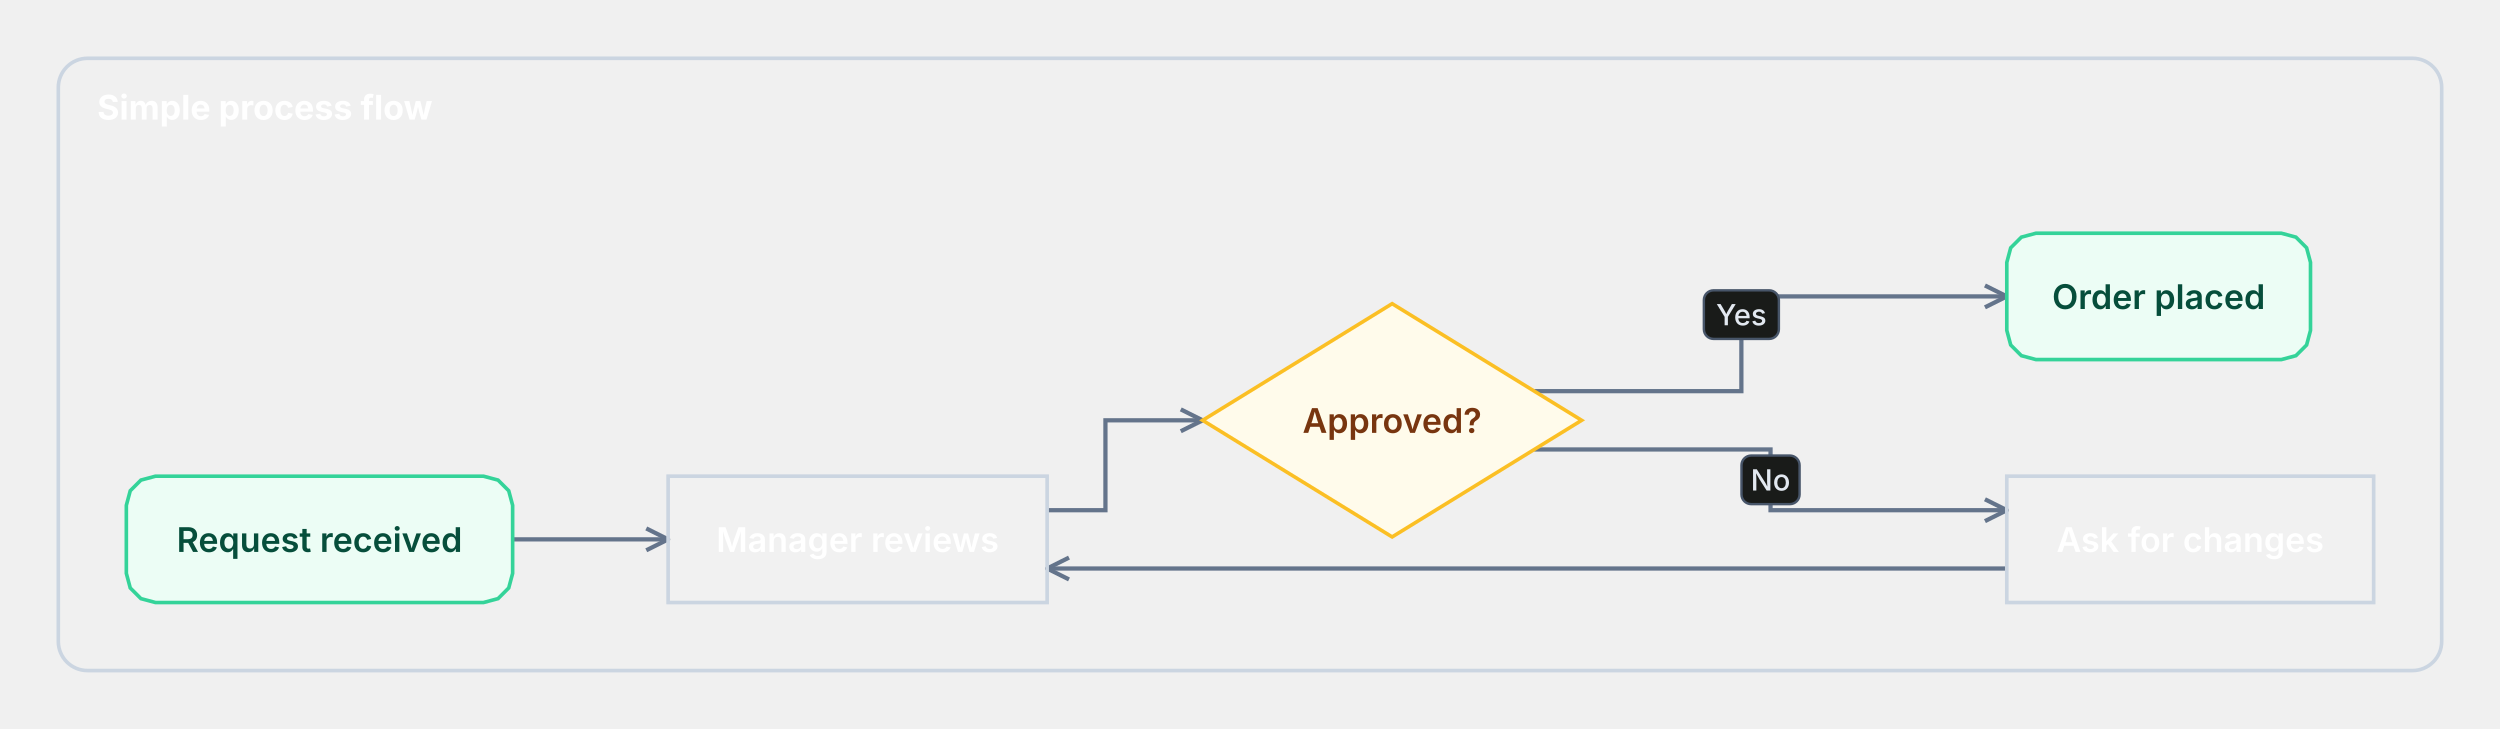
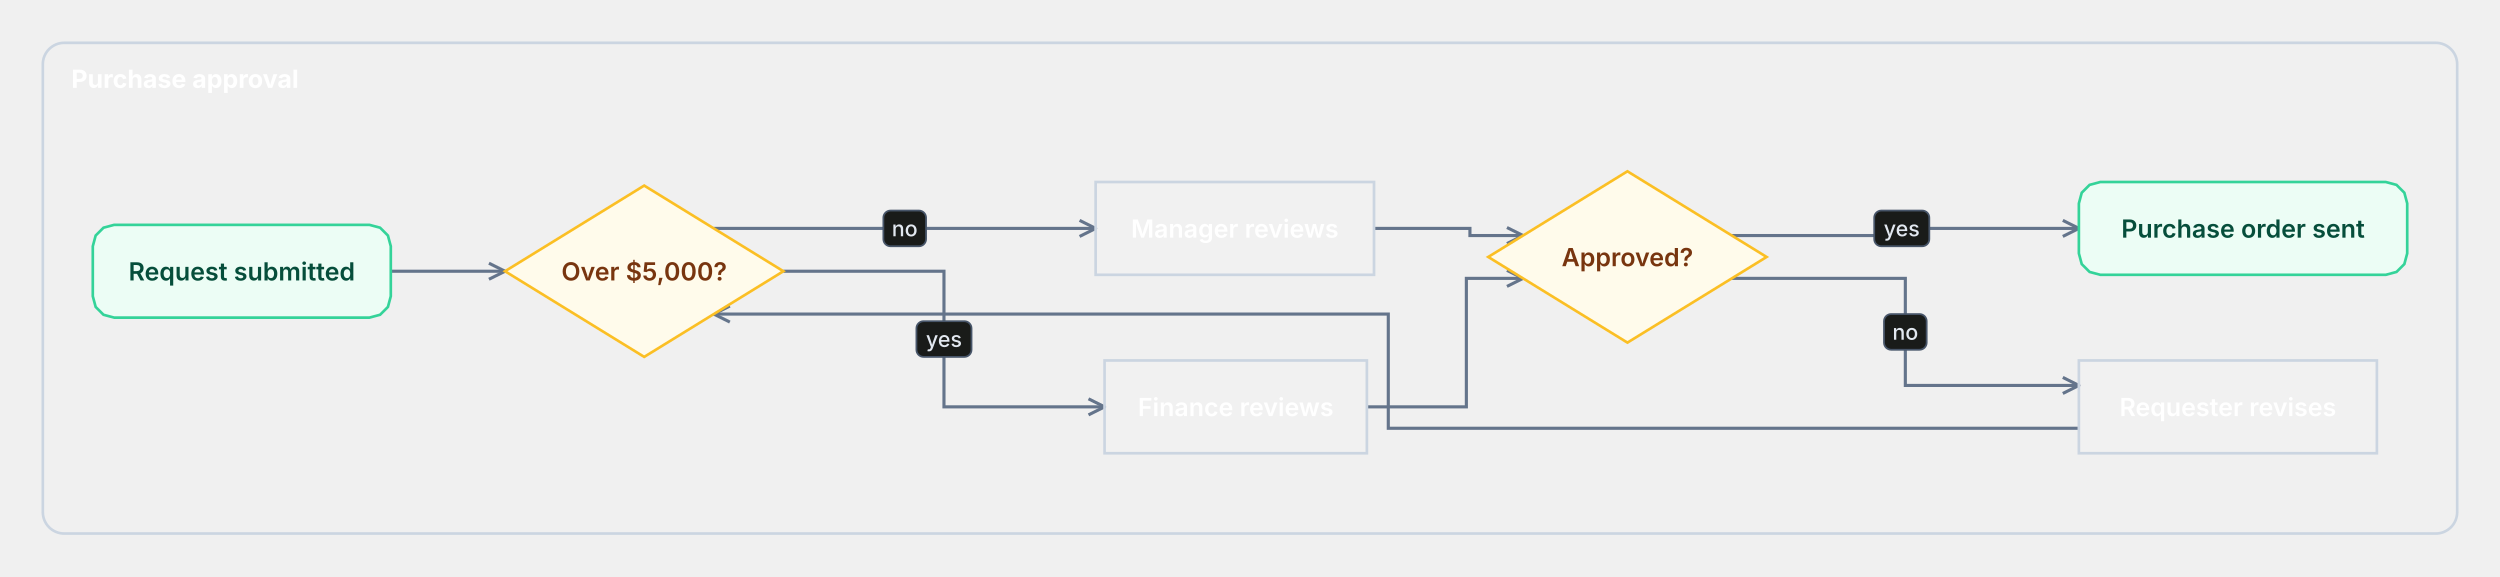
- <svg xmlns="http://www.w3.org/2000/svg" viewBox="-24 -24 1029 300" width="1029" height="300" data-openflowkit-document="template-simple-process" data-page="page-1" data-theme="dark" data-pixel-ratio="1">
-   <g data-node-id="dsl-228yzu" transform="matrix(1 0 0 1 0 0)">
-     <rect x="0" y="0" width="981" height="252" rx="12" fill="rgba(241,245,249,0.08)" stroke="#cbd5e1" stroke-width="1.5" />
+ <svg xmlns="http://www.w3.org/2000/svg" viewBox="-24 -24 1401 323" width="1401" height="323" data-openflowkit-document="template-simple-process" data-page="page-1" data-theme="dark" data-pixel-ratio="1">
+   <g data-node-id="dsl-vphft7" transform="matrix(1 0 0 1 0 0)">
+     <rect x="0" y="0" width="1353" height="275" rx="12" fill="rgba(241,245,249,0.08)" stroke="#cbd5e1" stroke-width="1.5" />
    <g>
-       <text x="16" y="20" text-anchor="start" dominant-baseline="middle" fill="#ffffff" font-family="Inter, ui-sans-serif, system-ui, sans-serif" font-size="14" font-weight="700">Simple process flow</text>
+       <text x="16" y="20" text-anchor="start" dominant-baseline="middle" fill="#ffffff" font-family="Inter, ui-sans-serif, system-ui, sans-serif" font-size="14" font-weight="700">Purchase approval</text>
    </g>
  </g>
-   <g data-connector-id="edge:request-&gt;review:1">
-     <path d="M187 198 L251 198" fill="none" stroke="#64748b" stroke-width="1.75" opacity="1" />
-     <path d="M242 202.5 L251 198 L242 193.5" fill="none" stroke="#64748b" stroke-width="1.75" opacity="1" stroke-linejoin="round" />
+   <g data-connector-id="edge:request-&gt;budget:1">
+     <path d="M195 128 L259 128" fill="none" stroke="#64748b" stroke-width="1.75" opacity="1" />
+     <path d="M250 132.5 L259 128 L250 123.5" fill="none" stroke="#64748b" stroke-width="1.75" opacity="1" stroke-linejoin="round" />
  </g>
-   <g data-connector-id="edge:review-&gt;decision:1">
-     <path d="M407 186 L431 186 L431 149 L471 149" fill="none" stroke="#64748b" stroke-width="1.75" opacity="1" />
-     <path d="M462 153.5 L471 149 L462 144.5" fill="none" stroke="#64748b" stroke-width="1.75" opacity="1" stroke-linejoin="round" />
+   <g data-connector-id="edge:budget-&gt;manager:1">
+     <path d="M376 104 L590 104" fill="none" stroke="#64748b" stroke-width="1.75" opacity="1" />
+     <rect x="471.04" y="94" width="23.92" height="20" rx="4" fill="#191b19" stroke="#475569" stroke-width="1" />
+     <text x="483" y="104" text-anchor="middle" dominant-baseline="middle" fill="#e2e8f0" font-family="Inter, ui-sans-serif, system-ui, sans-serif" font-size="12" font-weight="500">no</text>
+     <path d="M581 108.5 L590 104 L581 99.5" fill="none" stroke="#64748b" stroke-width="1.75" opacity="1" stroke-linejoin="round" />
  </g>
-   <g data-connector-id="edge:decision-&gt;done:1">
-     <path d="M607.5 137 L692.75 137 L692.75 98 L802 98" fill="none" stroke="#64748b" stroke-width="1.75" opacity="1" />
-     <rect x="677.31" y="95.5" width="30.88" height="20" rx="4" fill="#191b19" stroke="#475569" stroke-width="1" />
-     <text x="692.75" y="105.5" text-anchor="middle" dominant-baseline="middle" fill="#e2e8f0" font-family="Inter, ui-sans-serif, system-ui, sans-serif" font-size="12" font-weight="500">Yes</text>
-     <path d="M793 102.5 L802 98 L793 93.5" fill="none" stroke="#64748b" stroke-width="1.75" opacity="1" stroke-linejoin="round" />
+   <g data-connector-id="edge:budget-&gt;finance:1">
+     <path d="M415 128 L505 128 L505 204 L595 204" fill="none" stroke="#64748b" stroke-width="1.75" opacity="1" />
+     <rect x="489.56" y="156" width="30.88" height="20" rx="4" fill="#191b19" stroke="#475569" stroke-width="1" />
+     <text x="505" y="166" text-anchor="middle" dominant-baseline="middle" fill="#e2e8f0" font-family="Inter, ui-sans-serif, system-ui, sans-serif" font-size="12" font-weight="500">yes</text>
+     <path d="M586 208.5 L595 204 L586 199.5" fill="none" stroke="#64748b" stroke-width="1.75" opacity="1" stroke-linejoin="round" />
+   </g>
+   <g data-connector-id="edge:manager-&gt;decision:1">
+     <path d="M746 104 L799.75 104 L799.75 108 L829.5 108" fill="none" stroke="#64748b" stroke-width="1.75" opacity="1" />
+     <path d="M820.5 112.5 L829.5 108 L820.5 103.5" fill="none" stroke="#64748b" stroke-width="1.75" opacity="1" stroke-linejoin="round" />
+   </g>
+   <g data-connector-id="edge:finance-&gt;decision:1">
+     <path d="M742 204 L797.75 204 L797.75 132 L829.5 132" fill="none" stroke="#64748b" stroke-width="1.75" opacity="1" />
+     <path d="M820.5 136.5 L829.5 132 L820.5 127.5" fill="none" stroke="#64748b" stroke-width="1.75" opacity="1" stroke-linejoin="round" />
+   </g>
+   <g data-connector-id="edge:decision-&gt;order:1">
+     <path d="M946.5 108 L1031.75 108 L1031.75 104 L1141 104" fill="none" stroke="#64748b" stroke-width="1.75" opacity="1" />
+     <rect x="1026.31" y="94" width="30.88" height="20" rx="4" fill="#191b19" stroke="#475569" stroke-width="1" />
+     <text x="1041.75" y="104" text-anchor="middle" dominant-baseline="middle" fill="#e2e8f0" font-family="Inter, ui-sans-serif, system-ui, sans-serif" font-size="12" font-weight="500">yes</text>
+     <path d="M1132 108.5 L1141 104 L1132 99.5" fill="none" stroke="#64748b" stroke-width="1.75" opacity="1" stroke-linejoin="round" />
  </g>
  <g data-connector-id="edge:decision-&gt;revise:1">
-     <path d="M607.5 161 L704.75 161 L704.75 186 L802 186" fill="none" stroke="#64748b" stroke-width="1.75" opacity="1" />
-     <rect x="692.79" y="163.5" width="23.92" height="20" rx="4" fill="#191b19" stroke="#475569" stroke-width="1" />
-     <text x="704.75" y="173.5" text-anchor="middle" dominant-baseline="middle" fill="#e2e8f0" font-family="Inter, ui-sans-serif, system-ui, sans-serif" font-size="12" font-weight="500">No</text>
-     <path d="M793 190.5 L802 186 L793 181.5" fill="none" stroke="#64748b" stroke-width="1.75" opacity="1" stroke-linejoin="round" />
+     <path d="M946.5 132 L1043.75 132 L1043.75 192 L1141 192" fill="none" stroke="#64748b" stroke-width="1.75" opacity="1" />
+     <rect x="1031.79" y="152" width="23.92" height="20" rx="4" fill="#191b19" stroke="#475569" stroke-width="1" />
+     <text x="1043.75" y="162" text-anchor="middle" dominant-baseline="middle" fill="#e2e8f0" font-family="Inter, ui-sans-serif, system-ui, sans-serif" font-size="12" font-weight="500">no</text>
+     <path d="M1132 196.5 L1141 192 L1132 187.5" fill="none" stroke="#64748b" stroke-width="1.75" opacity="1" stroke-linejoin="round" />
  </g>
-   <g data-connector-id="edge:revise-&gt;review:1">
-     <path d="M802 210 L407 210" fill="none" stroke="#64748b" stroke-width="1.75" opacity="1" />
-     <path d="M416 205.5 L407 210 L416 214.5" fill="none" stroke="#64748b" stroke-width="1.75" opacity="1" stroke-linejoin="round" />
+   <g data-connector-id="edge:revise-&gt;budget:1">
+     <path d="M1141 216 L754 216 L754 152 L376 152" fill="none" stroke="#64748b" stroke-width="1.75" opacity="1" />
+     <path d="M385 147.5 L376 152 L385 156.5" fill="none" stroke="#64748b" stroke-width="1.75" opacity="1" stroke-linejoin="round" />
  </g>
-   <g data-node-id="review" transform="matrix(1 0 0 1 251 172)">
+   <g data-node-id="request" transform="matrix(1 0 0 1 28 102)">
+     <path d="M155 0 L161 1.608 L165.392 6 L167 12 L167 40 L165.392 46 L161 50.392 L155 52 L12 52 L6 50.392 L1.608 46 L0 40 L0 12 L1.608 6 L6 1.608 L12 0 Z" fill="#ecfdf5" stroke="#34d399" stroke-width="1.5" />
+     <g>
+       <text x="83.5" y="26" text-anchor="middle" dominant-baseline="middle" fill="#064e3b" font-family="Inter, ui-sans-serif, system-ui, sans-serif" font-size="14" font-weight="600">Request submitted</text>
+     </g>
+   </g>
+   <g data-node-id="budget" transform="matrix(1 0 0 1 259 80)">
+     <path d="M78 0 L156 48 L78 96 L0 48 Z" fill="#fffbeb" stroke="#fbbf24" stroke-width="1.5" />
+     <g>
+       <text x="78" y="48" text-anchor="middle" dominant-baseline="middle" fill="#78350f" font-family="Inter, ui-sans-serif, system-ui, sans-serif" font-size="14" font-weight="600">Over $5,000?</text>
+     </g>
+   </g>
+   <g data-node-id="manager" transform="matrix(1 0 0 1 590 78)">
    <rect x="0" y="0" width="156" height="52" fill="rgba(255,255,255,0.08)" stroke="#cbd5e1" stroke-width="1.5" />
    <g>
      <text x="78" y="26" text-anchor="middle" dominant-baseline="middle" fill="#ffffff" font-family="Inter, ui-sans-serif, system-ui, sans-serif" font-size="14" font-weight="600">Manager reviews</text>
    </g>
  </g>
-   <g data-node-id="decision" transform="matrix(1 0 0 1 471 101)">
+   <g data-node-id="finance" transform="matrix(1 0 0 1 595 178)">
+     <rect x="0" y="0" width="147" height="52" fill="rgba(255,255,255,0.08)" stroke="#cbd5e1" stroke-width="1.5" />
+     <g>
+       <text x="73.5" y="26" text-anchor="middle" dominant-baseline="middle" fill="#ffffff" font-family="Inter, ui-sans-serif, system-ui, sans-serif" font-size="14" font-weight="600">Finance reviews</text>
+     </g>
+   </g>
+   <g data-node-id="decision" transform="matrix(1 0 0 1 810 72)">
    <path d="M78 0 L156 48 L78 96 L0 48 Z" fill="#fffbeb" stroke="#fbbf24" stroke-width="1.5" />
    <g>
      <text x="78" y="48" text-anchor="middle" dominant-baseline="middle" fill="#78350f" font-family="Inter, ui-sans-serif, system-ui, sans-serif" font-size="14" font-weight="600">Approved?</text>
    </g>
  </g>
-   <g data-node-id="request" transform="matrix(1 0 0 1 28 172)">
-     <path d="M147 0 L153 1.608 L157.392 6 L159 12 L159 40 L157.392 46 L153 50.392 L147 52 L12 52 L6 50.392 L1.608 46 L0 40 L0 12 L1.608 6 L6 1.608 L12 0 Z" fill="#ecfdf5" stroke="#34d399" stroke-width="1.5" />
+   <g data-node-id="order" transform="matrix(1 0 0 1 1141 78)">
+     <path d="M172 0 L178 1.608 L182.392 6 L184 12 L184 40 L182.392 46 L178 50.392 L172 52 L12 52 L6 50.392 L1.608 46 L0 40 L0 12 L1.608 6 L6 1.608 L12 0 Z" fill="#ecfdf5" stroke="#34d399" stroke-width="1.5" />
    <g>
-       <text x="79.5" y="26" text-anchor="middle" dominant-baseline="middle" fill="#064e3b" font-family="Inter, ui-sans-serif, system-ui, sans-serif" font-size="14" font-weight="600">Request received</text>
+       <text x="92" y="26" text-anchor="middle" dominant-baseline="middle" fill="#064e3b" font-family="Inter, ui-sans-serif, system-ui, sans-serif" font-size="14" font-weight="600">Purchase order sent</text>
    </g>
  </g>
-   <g data-node-id="done" transform="matrix(1 0 0 1 802 72)">
-     <path d="M113 0 L119 1.608 L123.392 6 L125 12 L125 40 L123.392 46 L119 50.392 L113 52 L12 52 L6 50.392 L1.608 46 L0 40 L0 12 L1.608 6 L6 1.608 L12 0 Z" fill="#ecfdf5" stroke="#34d399" stroke-width="1.5" />
+   <g data-node-id="revise" transform="matrix(1 0 0 1 1141 178)">
+     <rect x="0" y="0" width="167" height="52" fill="rgba(255,255,255,0.08)" stroke="#cbd5e1" stroke-width="1.5" />
    <g>
-       <text x="62.5" y="26" text-anchor="middle" dominant-baseline="middle" fill="#064e3b" font-family="Inter, ui-sans-serif, system-ui, sans-serif" font-size="14" font-weight="600">Order placed</text>
-     </g>
-   </g>
-   <g data-node-id="revise" transform="matrix(1 0 0 1 802 172)">
-     <rect x="0" y="0" width="151" height="52" fill="rgba(255,255,255,0.08)" stroke="#cbd5e1" stroke-width="1.5" />
-     <g>
-       <text x="75.5" y="26" text-anchor="middle" dominant-baseline="middle" fill="#ffffff" font-family="Inter, ui-sans-serif, system-ui, sans-serif" font-size="14" font-weight="600">Ask for changes</text>
+       <text x="83.5" y="26" text-anchor="middle" dominant-baseline="middle" fill="#ffffff" font-family="Inter, ui-sans-serif, system-ui, sans-serif" font-size="14" font-weight="600">Requester revises</text>
    </g>
  </g>
</svg>
